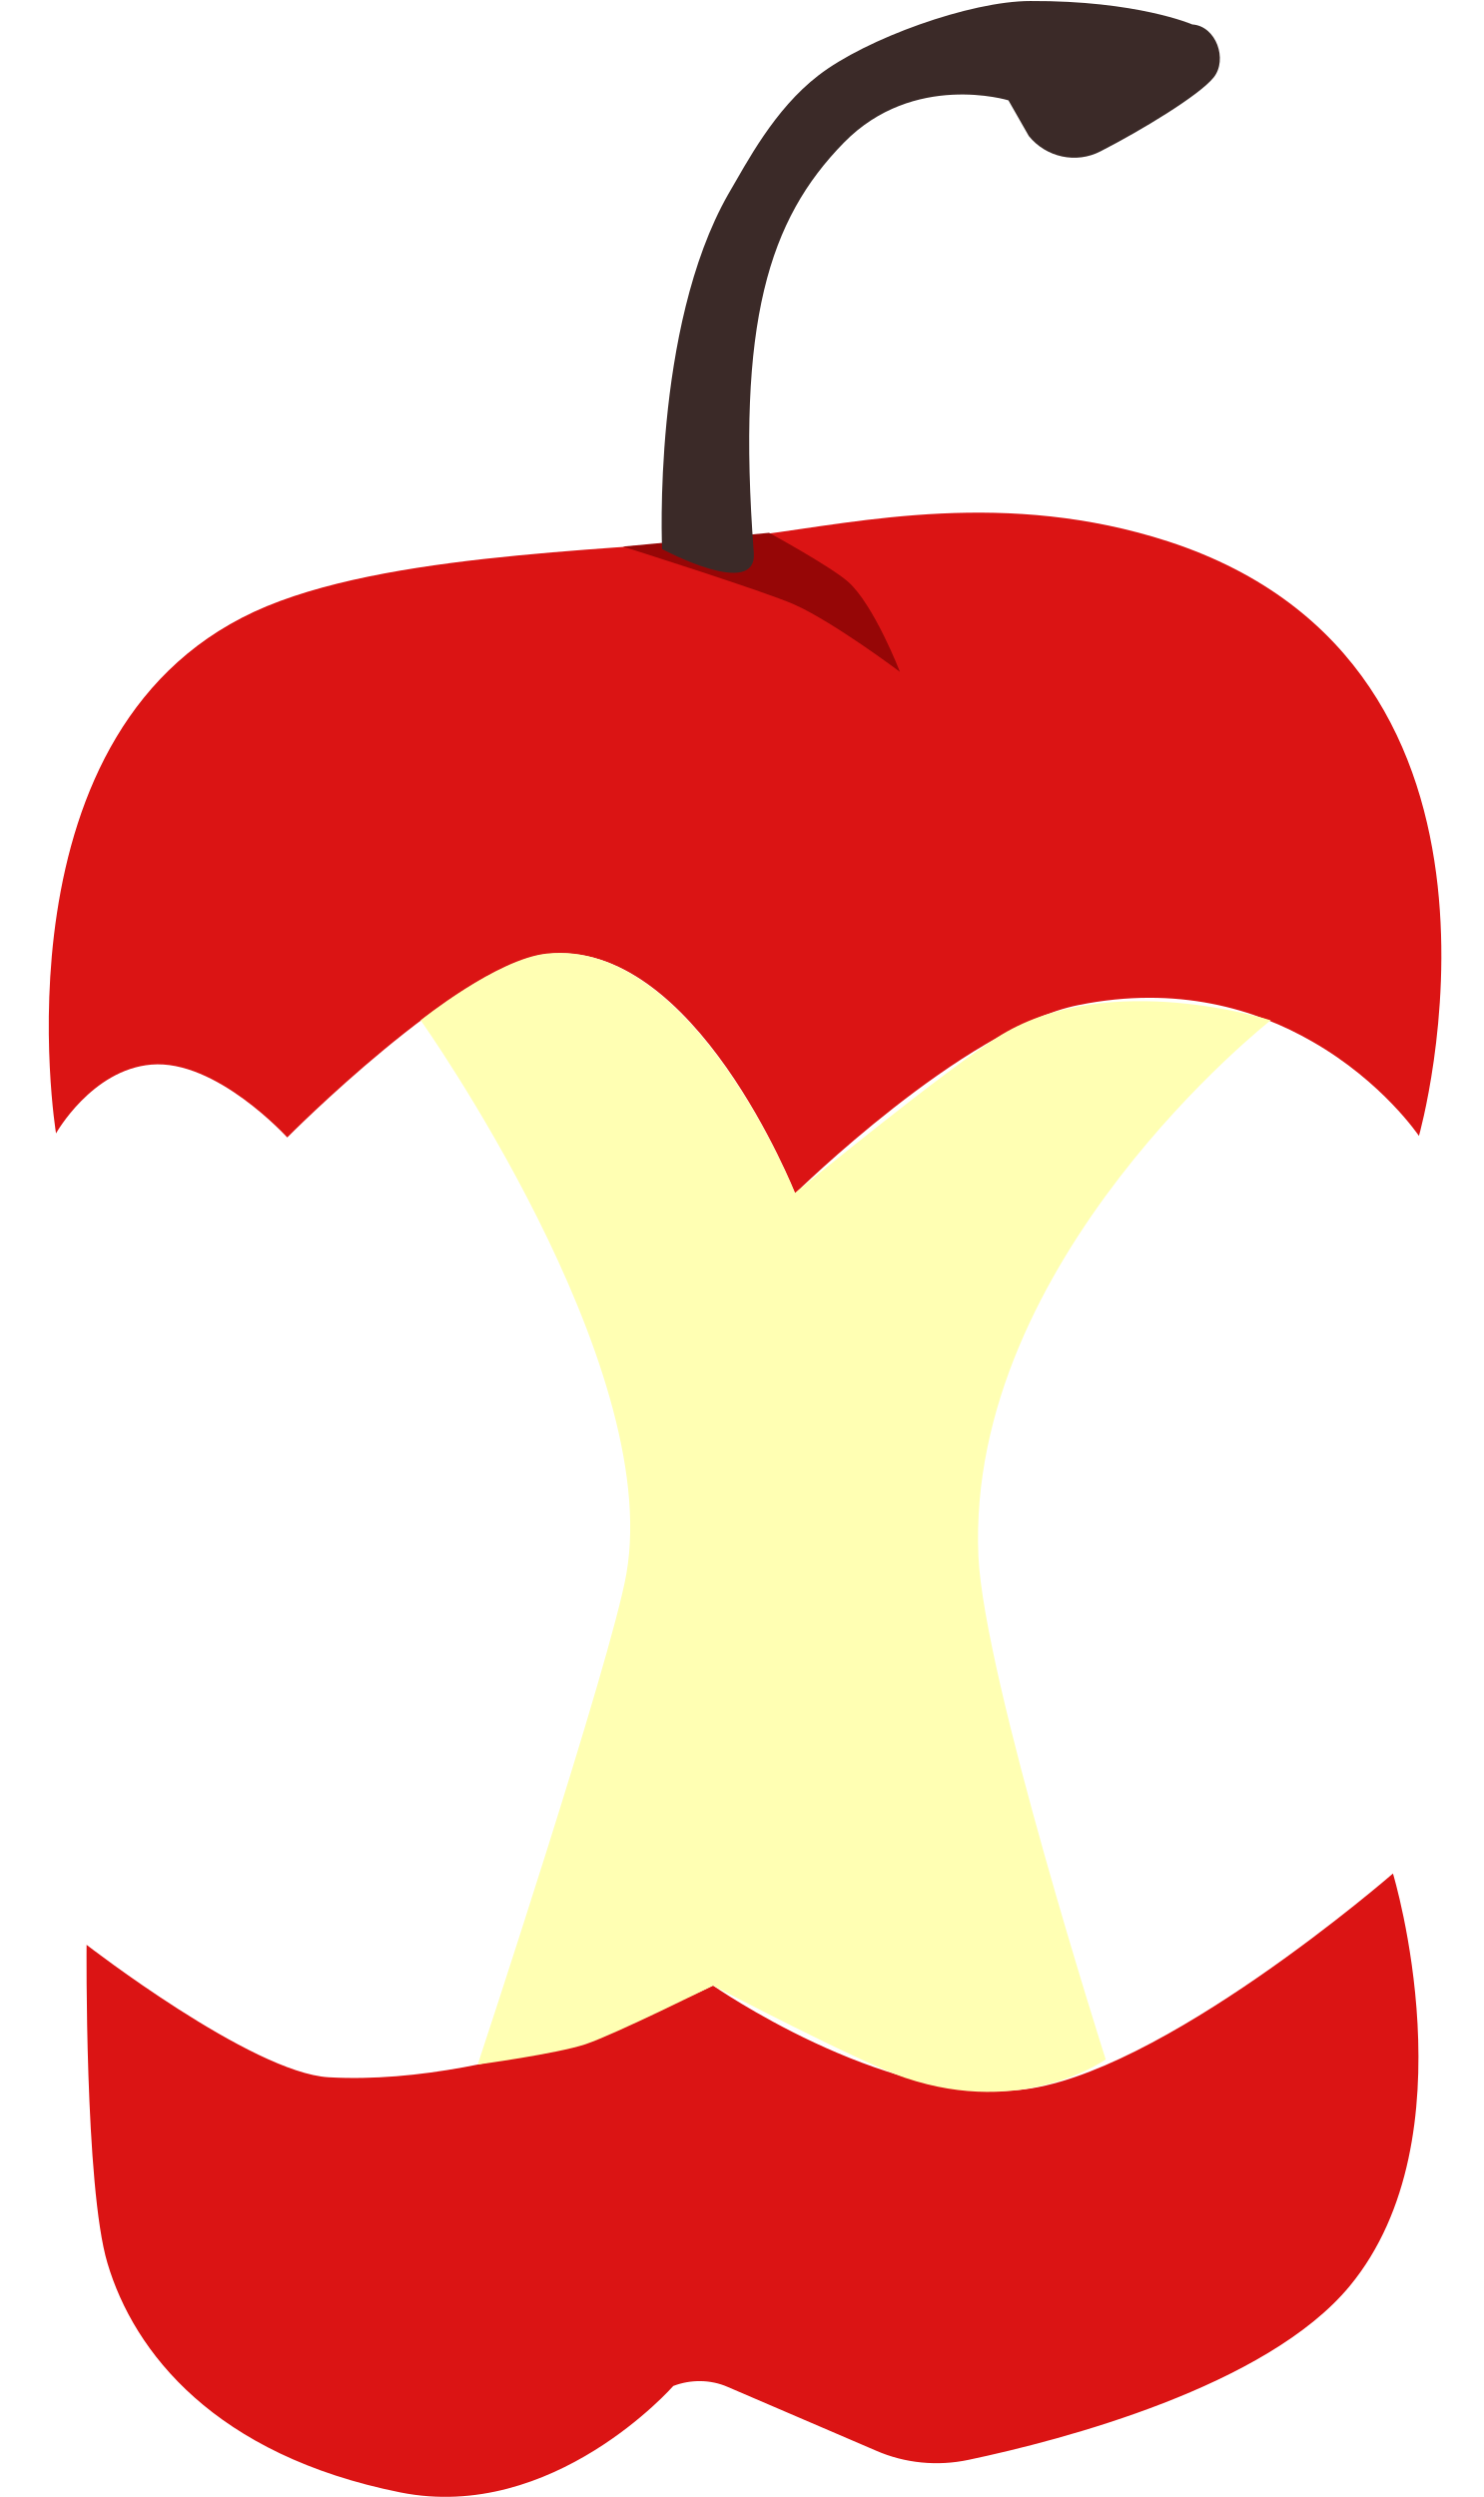
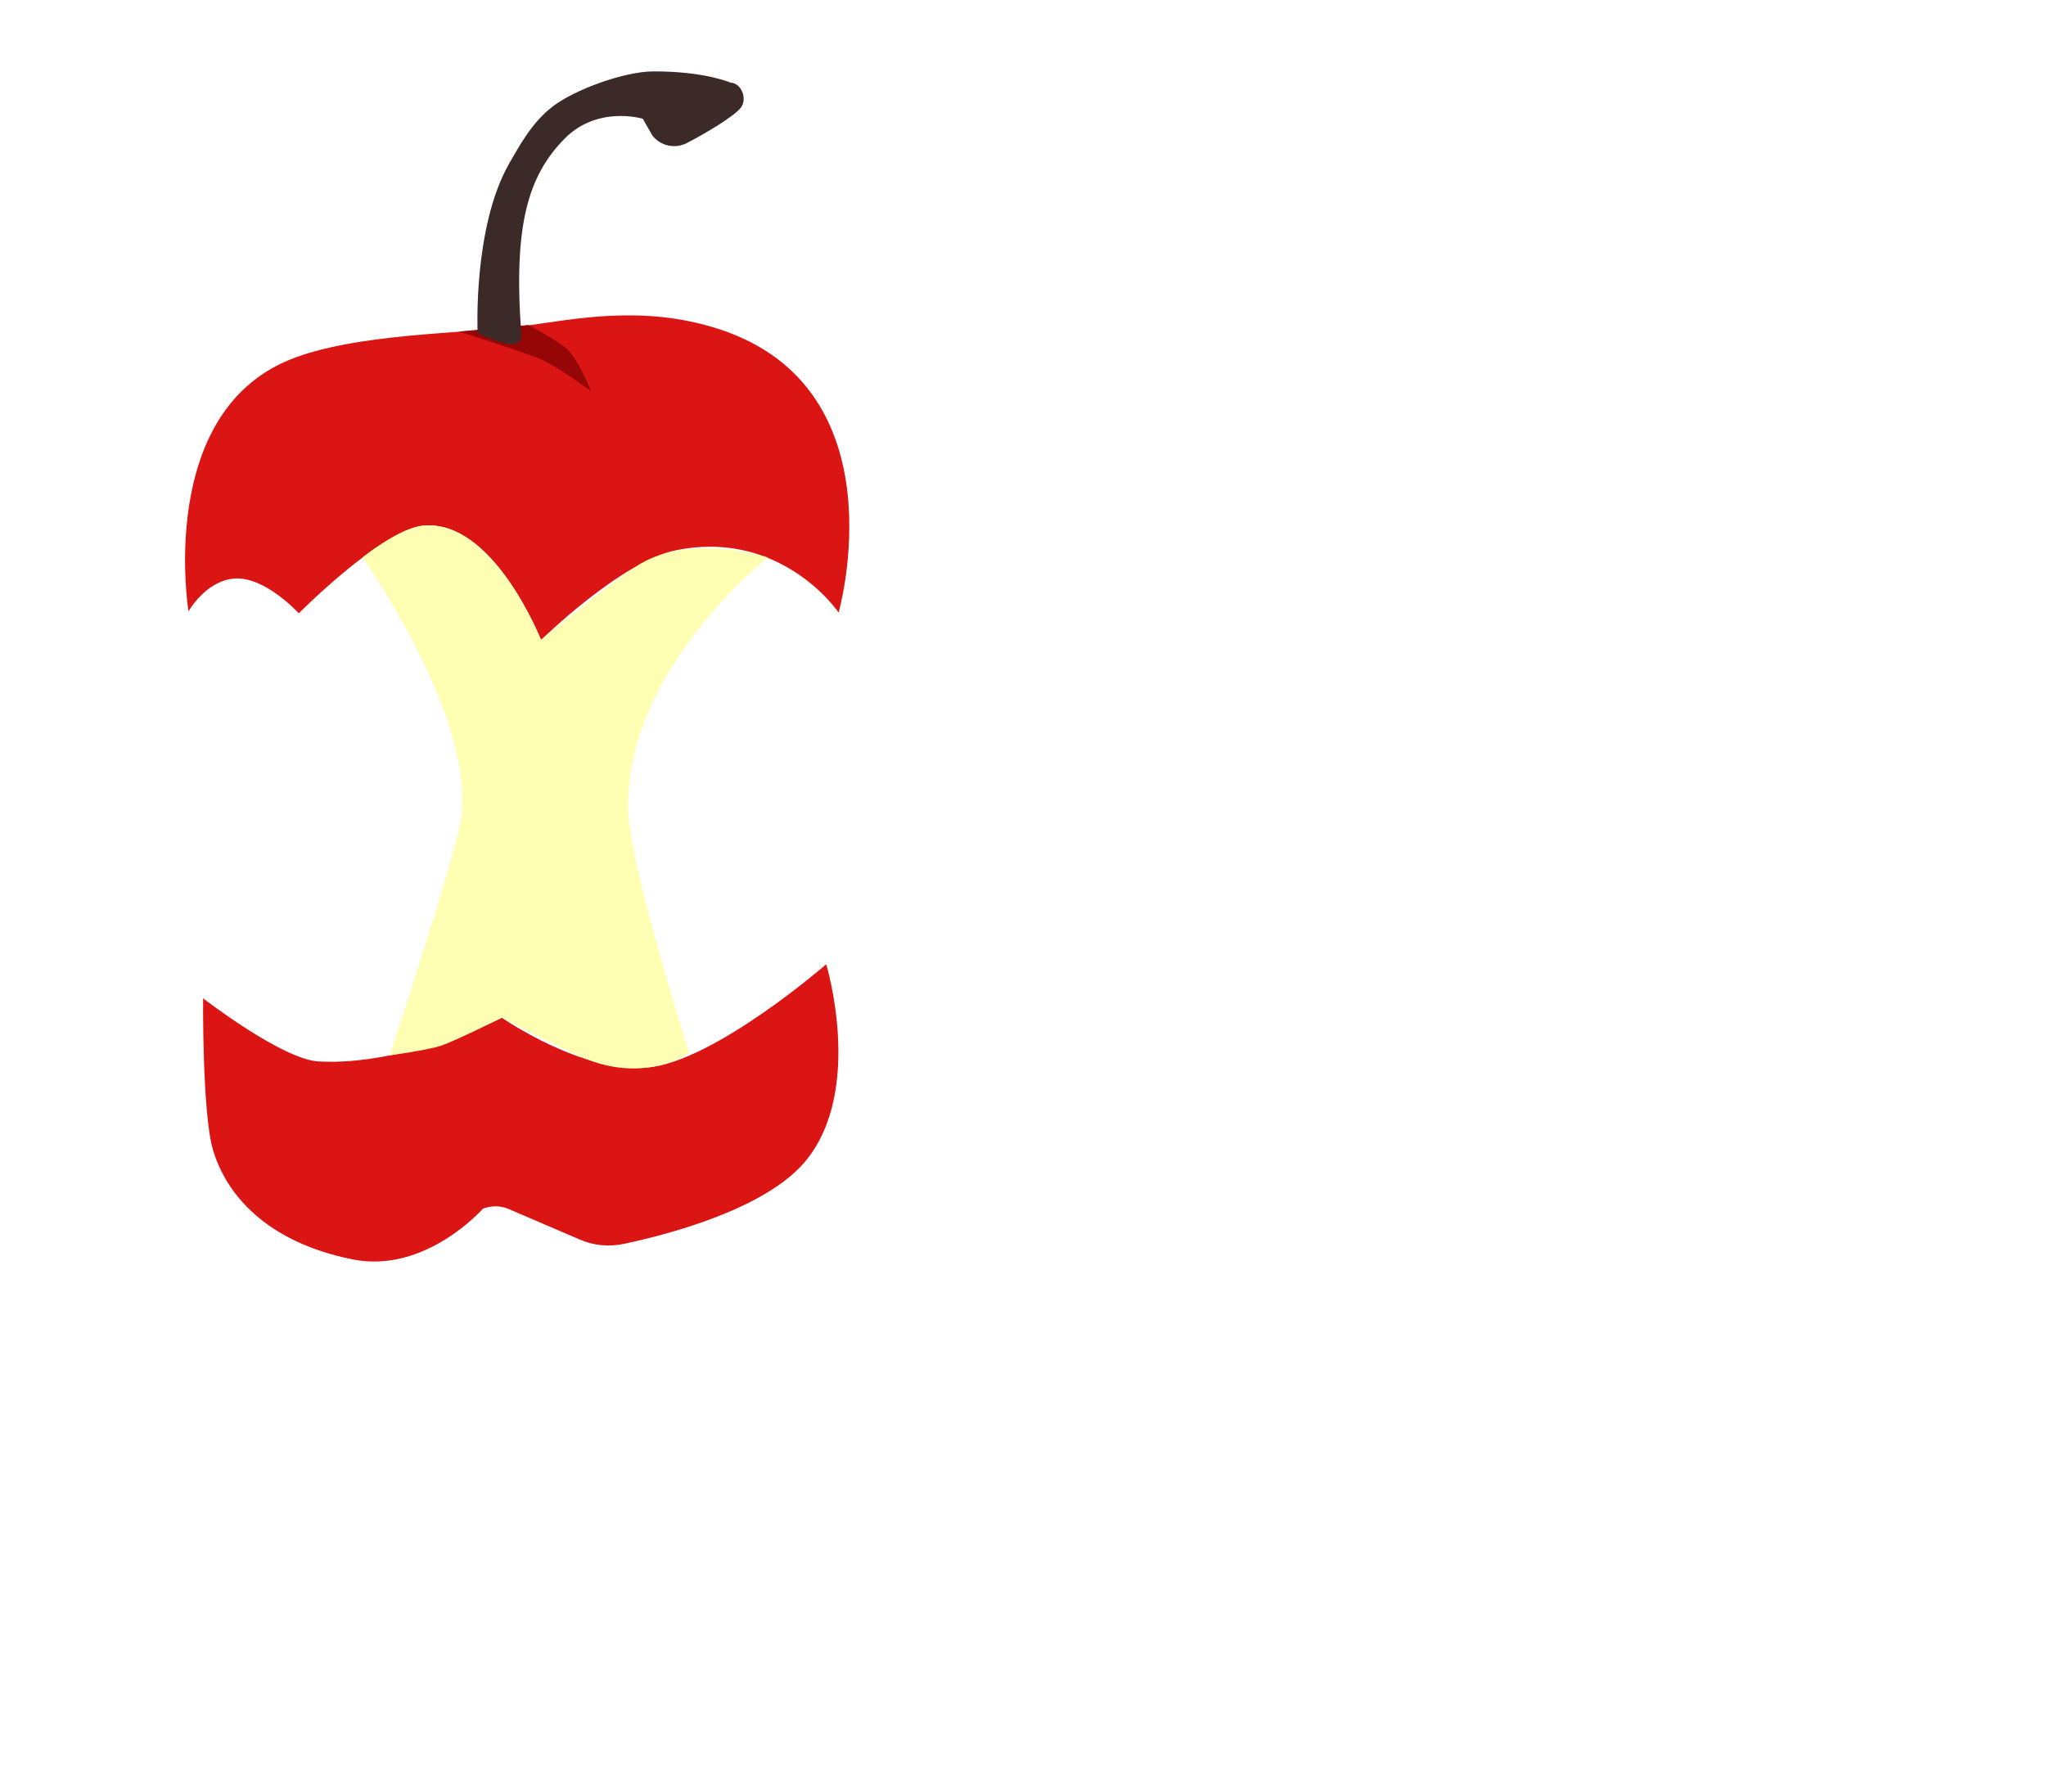
- <svg xmlns="http://www.w3.org/2000/svg" version="1.1" id="Layer_2_1_" x="0px" y="0px" viewBox="0 0 291.2 490.2" style="enable-background:new 0 0 291.2 490.2;" xml:space="preserve">
+ <svg xmlns="http://www.w3.org/2000/svg" version="1.1" id="Layer_2_1_" x="0px" y="0px" viewBox="0 0 842.2 737.6" style="enable-background:new 0 0 842.2 737.6;" xml:space="preserve">
  <style type="text/css">
	.st0{fill:#DB1414;}
	.st1{fill:#960606;}
	.st2{fill:#FFFFB3;}
	.st3{fill:#3B2A28;}
+ 	.st4{fill:none;}
</style>
-   <path class="st0" d="M17,381.8c0,0,32.4,25.1,47.5,26c35,2,75.5-18,75.5-18s33,23,60,20.5c27.5-2.5,73.5-42.5,73.5-42.5  s15.7,51.7-8.5,81c-16.3,19.7-56.3,30.2-74.8,34.1c-6.1,1.3-12.5,0.7-18.2-1.8l-29.1-12.5c-3.4-1.5-7.3-1.5-10.7-0.2  c0,0-23.6,26.9-53.6,20.9c-36.4-7.3-52.3-27.5-57.5-45C16.6,429.3,17,381.8,17,381.8z" />
-   <path class="st0" d="M11,222.5c0,0,7-12.5,18.7-13.5c12.7-1.1,26.7,14.3,26.7,14.3s33.7-34,51-36c29-3.3,48.7,47,48.7,47  s33.1-32.5,55.7-37c19.4-3.9,34.8,0.8,45.9,7.2c13.8,7.9,20.9,18.5,20.9,18.5s26.2-92.1-49.2-116.7c-31.7-10.3-60.4-3.9-80.3-1.3  c-24.2,3.2-69.8,2.9-96.7,14C-2.3,141.6,11,222.5,11,222.5z" />
-   <path class="st1" d="M122.3,107.3c0,0,27.9,8.8,33.7,11.4c7.8,3.5,20.7,13.2,20.7,13.2s-5.1-13.2-10.2-17.7  c-3.4-3-15.5-9.6-15.5-9.6L122.3,107.3z" />
-   <path class="st2" d="M123,308.9c-3,17.2-29.2,96.4-29.2,96.4s15.5-2.1,21.2-4c5.9-2,25-11.5,25-11.5s28.8,15.1,37.7,18.1  c23.4,7.9,39.4-3.6,39.4-3.6s-23.9-74.8-25-98.8c-2.5-58.2,57.4-105.2,57.4-105.2s-31.4-10.1-52.8,2.8  c-10.7,6.5-40.6,31.1-40.6,31.1s-20-50-48.7-47c-9.8,1-24.8,13.1-24.8,13.1S130.2,267.4,123,308.9z" />
-   <path class="st3" d="M165.7,28c13.7-14,32.3-8.3,32.3-8.3l4,7c3.4,4.2,9.3,5.5,14.1,3c8-4.1,19.4-11,22.2-14.5s0.5-10.1-4.2-10.4  c0,0-10.8-4.7-31.8-4.6c-11.8,0-32.3,7.4-41.6,14.6c-8.7,6.7-14,17-17.7,23.3c-15,26.3-13,69.7-13,69.7s18.7,10,18,0.7  C144.6,63.3,150.9,43.1,165.7,28z" />
+   <path class="st0" d="M83.6,411c0,0,32.4,25.1,47.5,26c35,2,75.5-18,75.5-18s33,23,60,20.5c27.5-2.5,73.5-42.5,73.5-42.5  s15.7,51.7-8.5,81c-16.3,19.7-56.3,30.2-74.8,34.1c-6.1,1.3-12.5,0.7-18.2-1.8l-29.1-12.5c-3.4-1.5-7.3-1.5-10.7-0.2  c0,0-23.6,26.9-53.6,20.9c-36.4-7.3-52.3-27.5-57.5-45C83.2,458.5,83.6,411,83.6,411z" />
+   <path class="st0" d="M77.6,251.7c0,0,7-12.5,18.7-13.5c12.7-1.1,26.7,14.3,26.7,14.3s33.7-34,51-36c29-3.3,48.7,47,48.7,47  s33.1-32.5,55.7-37c19.4-3.9,34.8,0.8,45.9,7.2c13.8,7.9,20.9,18.5,20.9,18.5s26.2-92.1-49.2-116.7c-31.7-10.3-60.4-3.9-80.3-1.3  c-24.2,3.2-69.8,2.9-96.7,14C64.3,170.8,77.6,251.7,77.6,251.7z" />
+   <path class="st1" d="M188.9,136.5c0,0,27.9,8.8,33.7,11.4c7.8,3.5,20.7,13.2,20.7,13.2s-5.1-13.2-10.2-17.7  c-3.4-3-15.5-9.6-15.5-9.6L188.9,136.5z" />
+   <path class="st2" d="M189.6,338.1c-3,17.2-29.2,96.4-29.2,96.4s15.5-2.1,21.2-4c5.9-2,25-11.5,25-11.5s28.8,15.1,37.7,18.1  c23.4,7.9,39.4-3.6,39.4-3.6s-23.9-74.8-25-98.8c-2.5-58.2,57.4-105.2,57.4-105.2s-31.4-10.1-52.8,2.8  c-10.7,6.5-40.6,31.1-40.6,31.1s-20-50-48.7-47c-9.8,1-24.8,13.1-24.8,13.1S196.8,296.6,189.6,338.1z" />
+   <path class="st3" d="M232.3,57.2c13.7-14,32.3-8.3,32.3-8.3l4,7c3.4,4.2,9.3,5.5,14.1,3c8-4.1,19.4-11,22.2-14.5  c2.8-3.5,0.5-10.1-4.2-10.4c0,0-10.8-4.7-31.8-4.6c-11.8,0-32.3,7.4-41.6,14.6c-8.7,6.7-14,17-17.7,23.3c-15,26.3-13,69.7-13,69.7  s18.7,10,18,0.7C211.2,92.5,217.5,72.3,232.3,57.2z" />
+   <rect class="st4" width="842.2" height="737.6" />
</svg>
